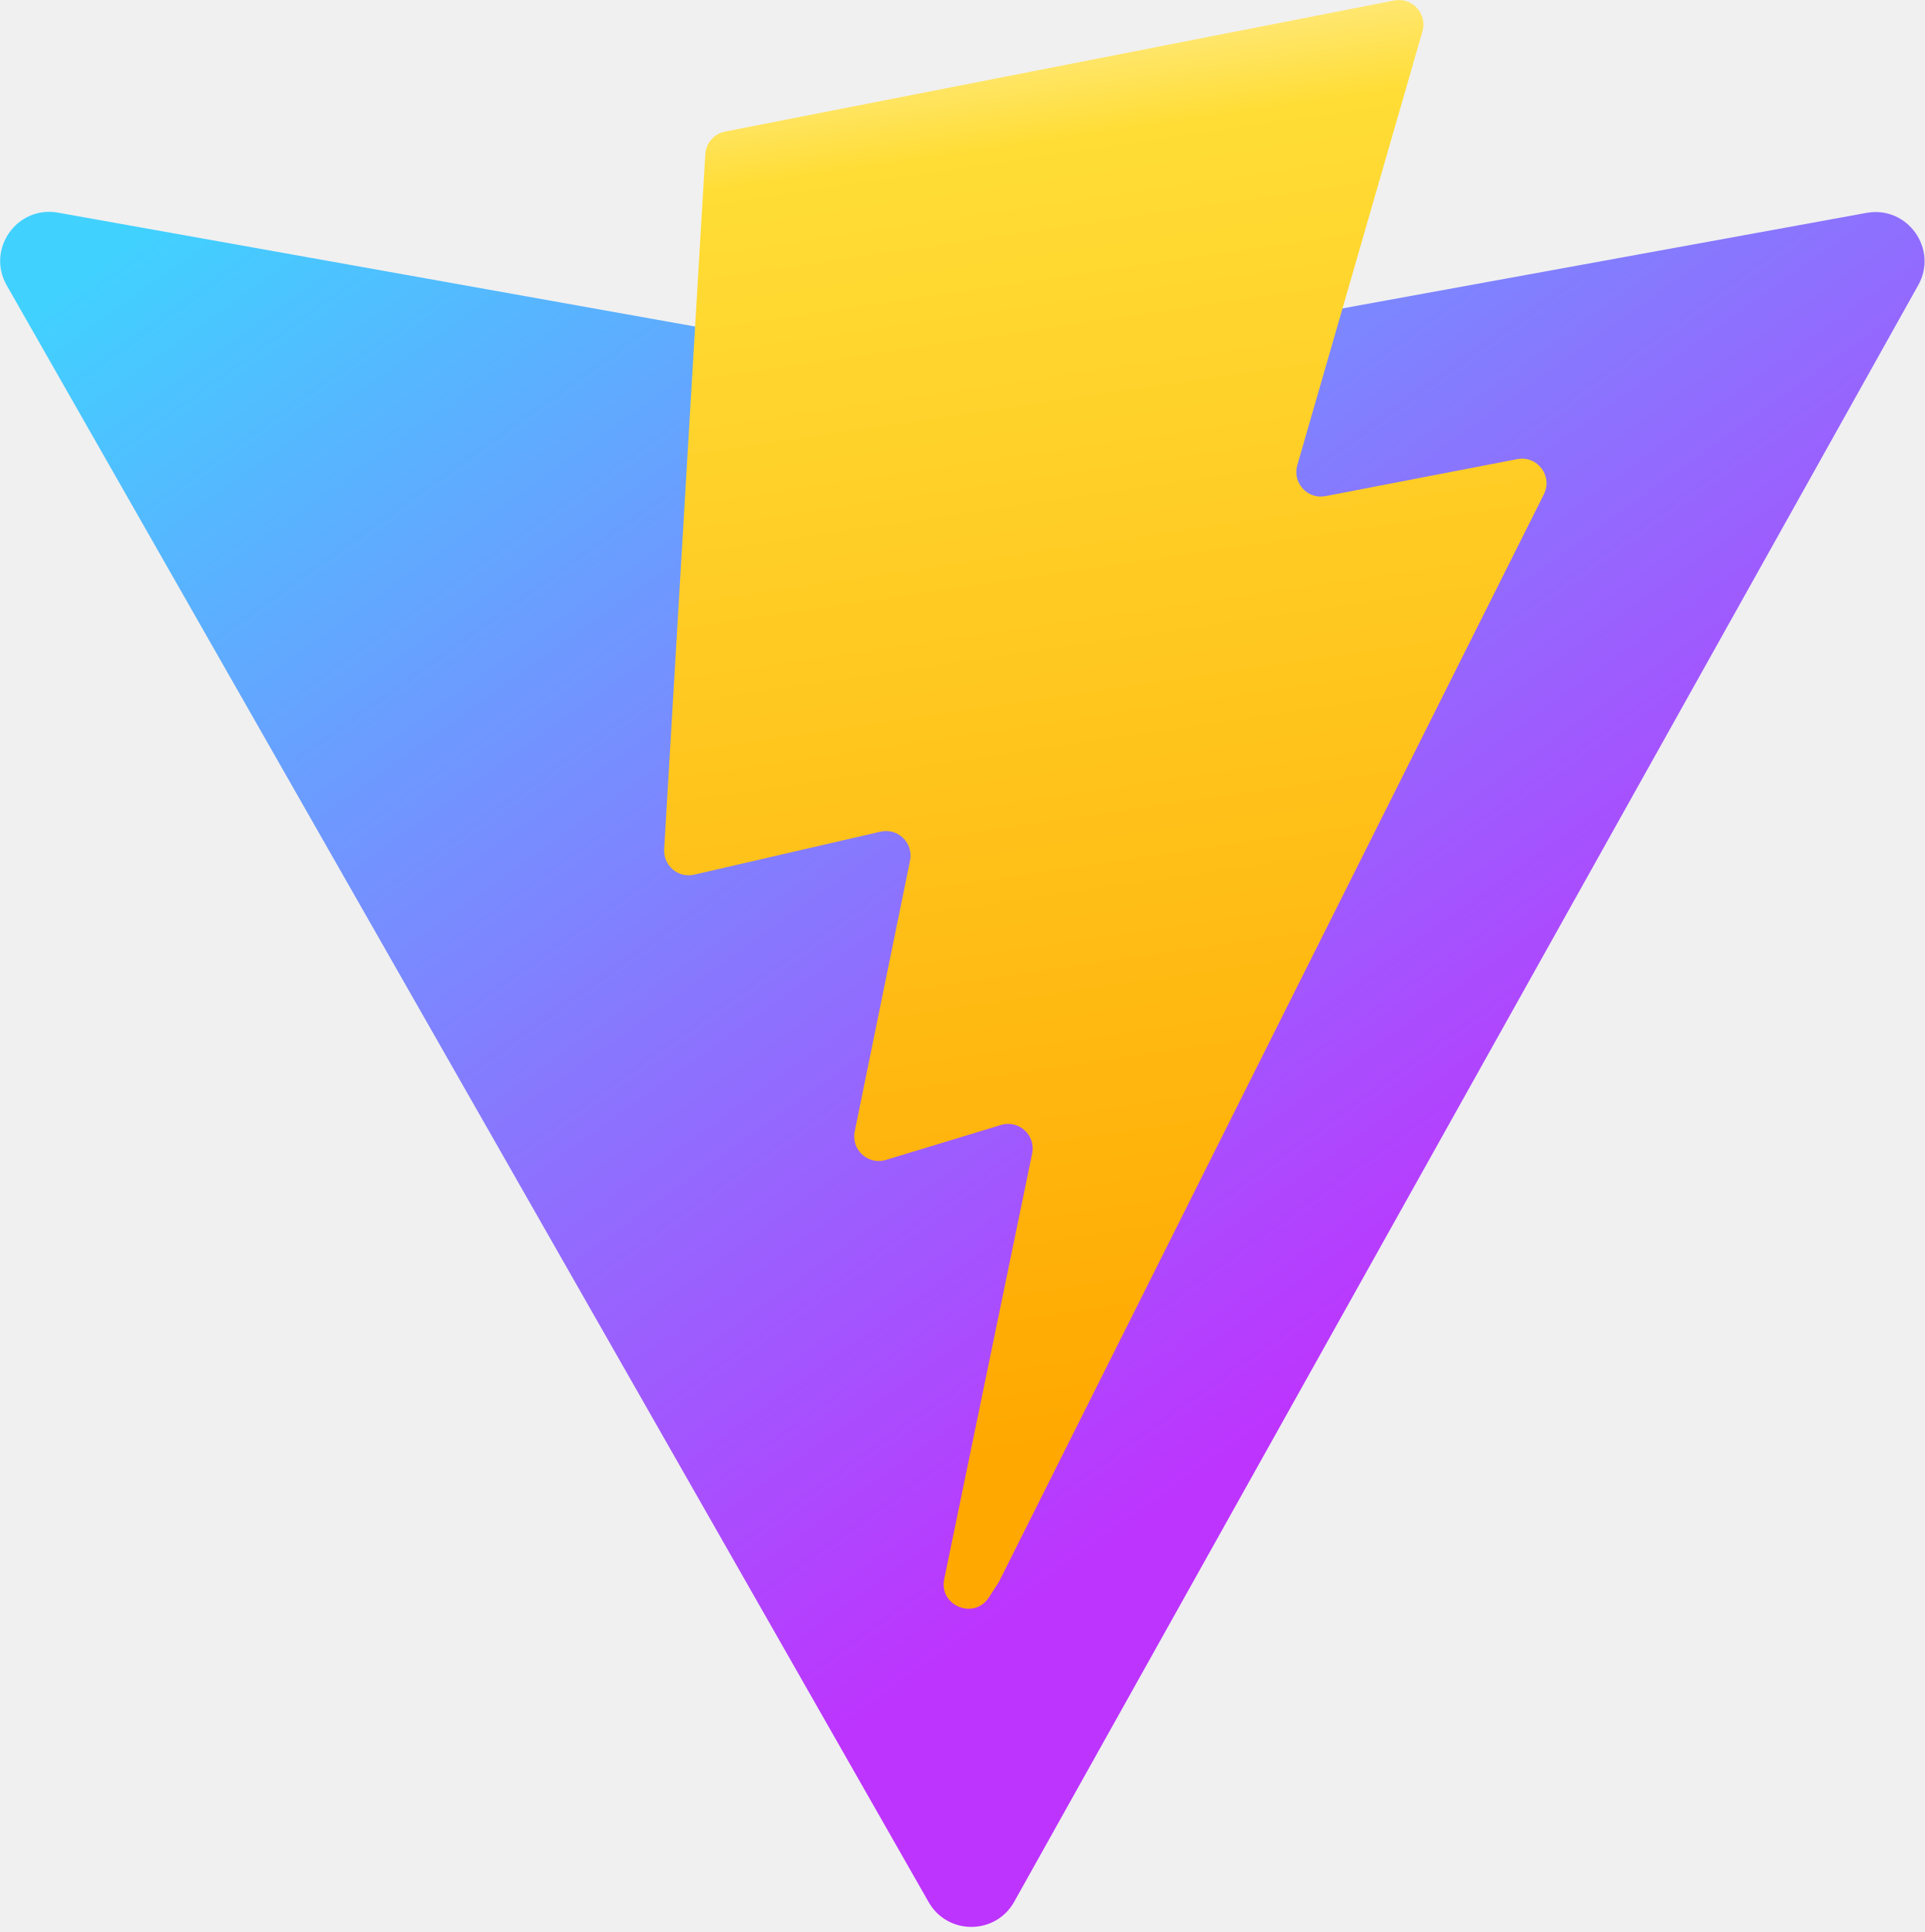
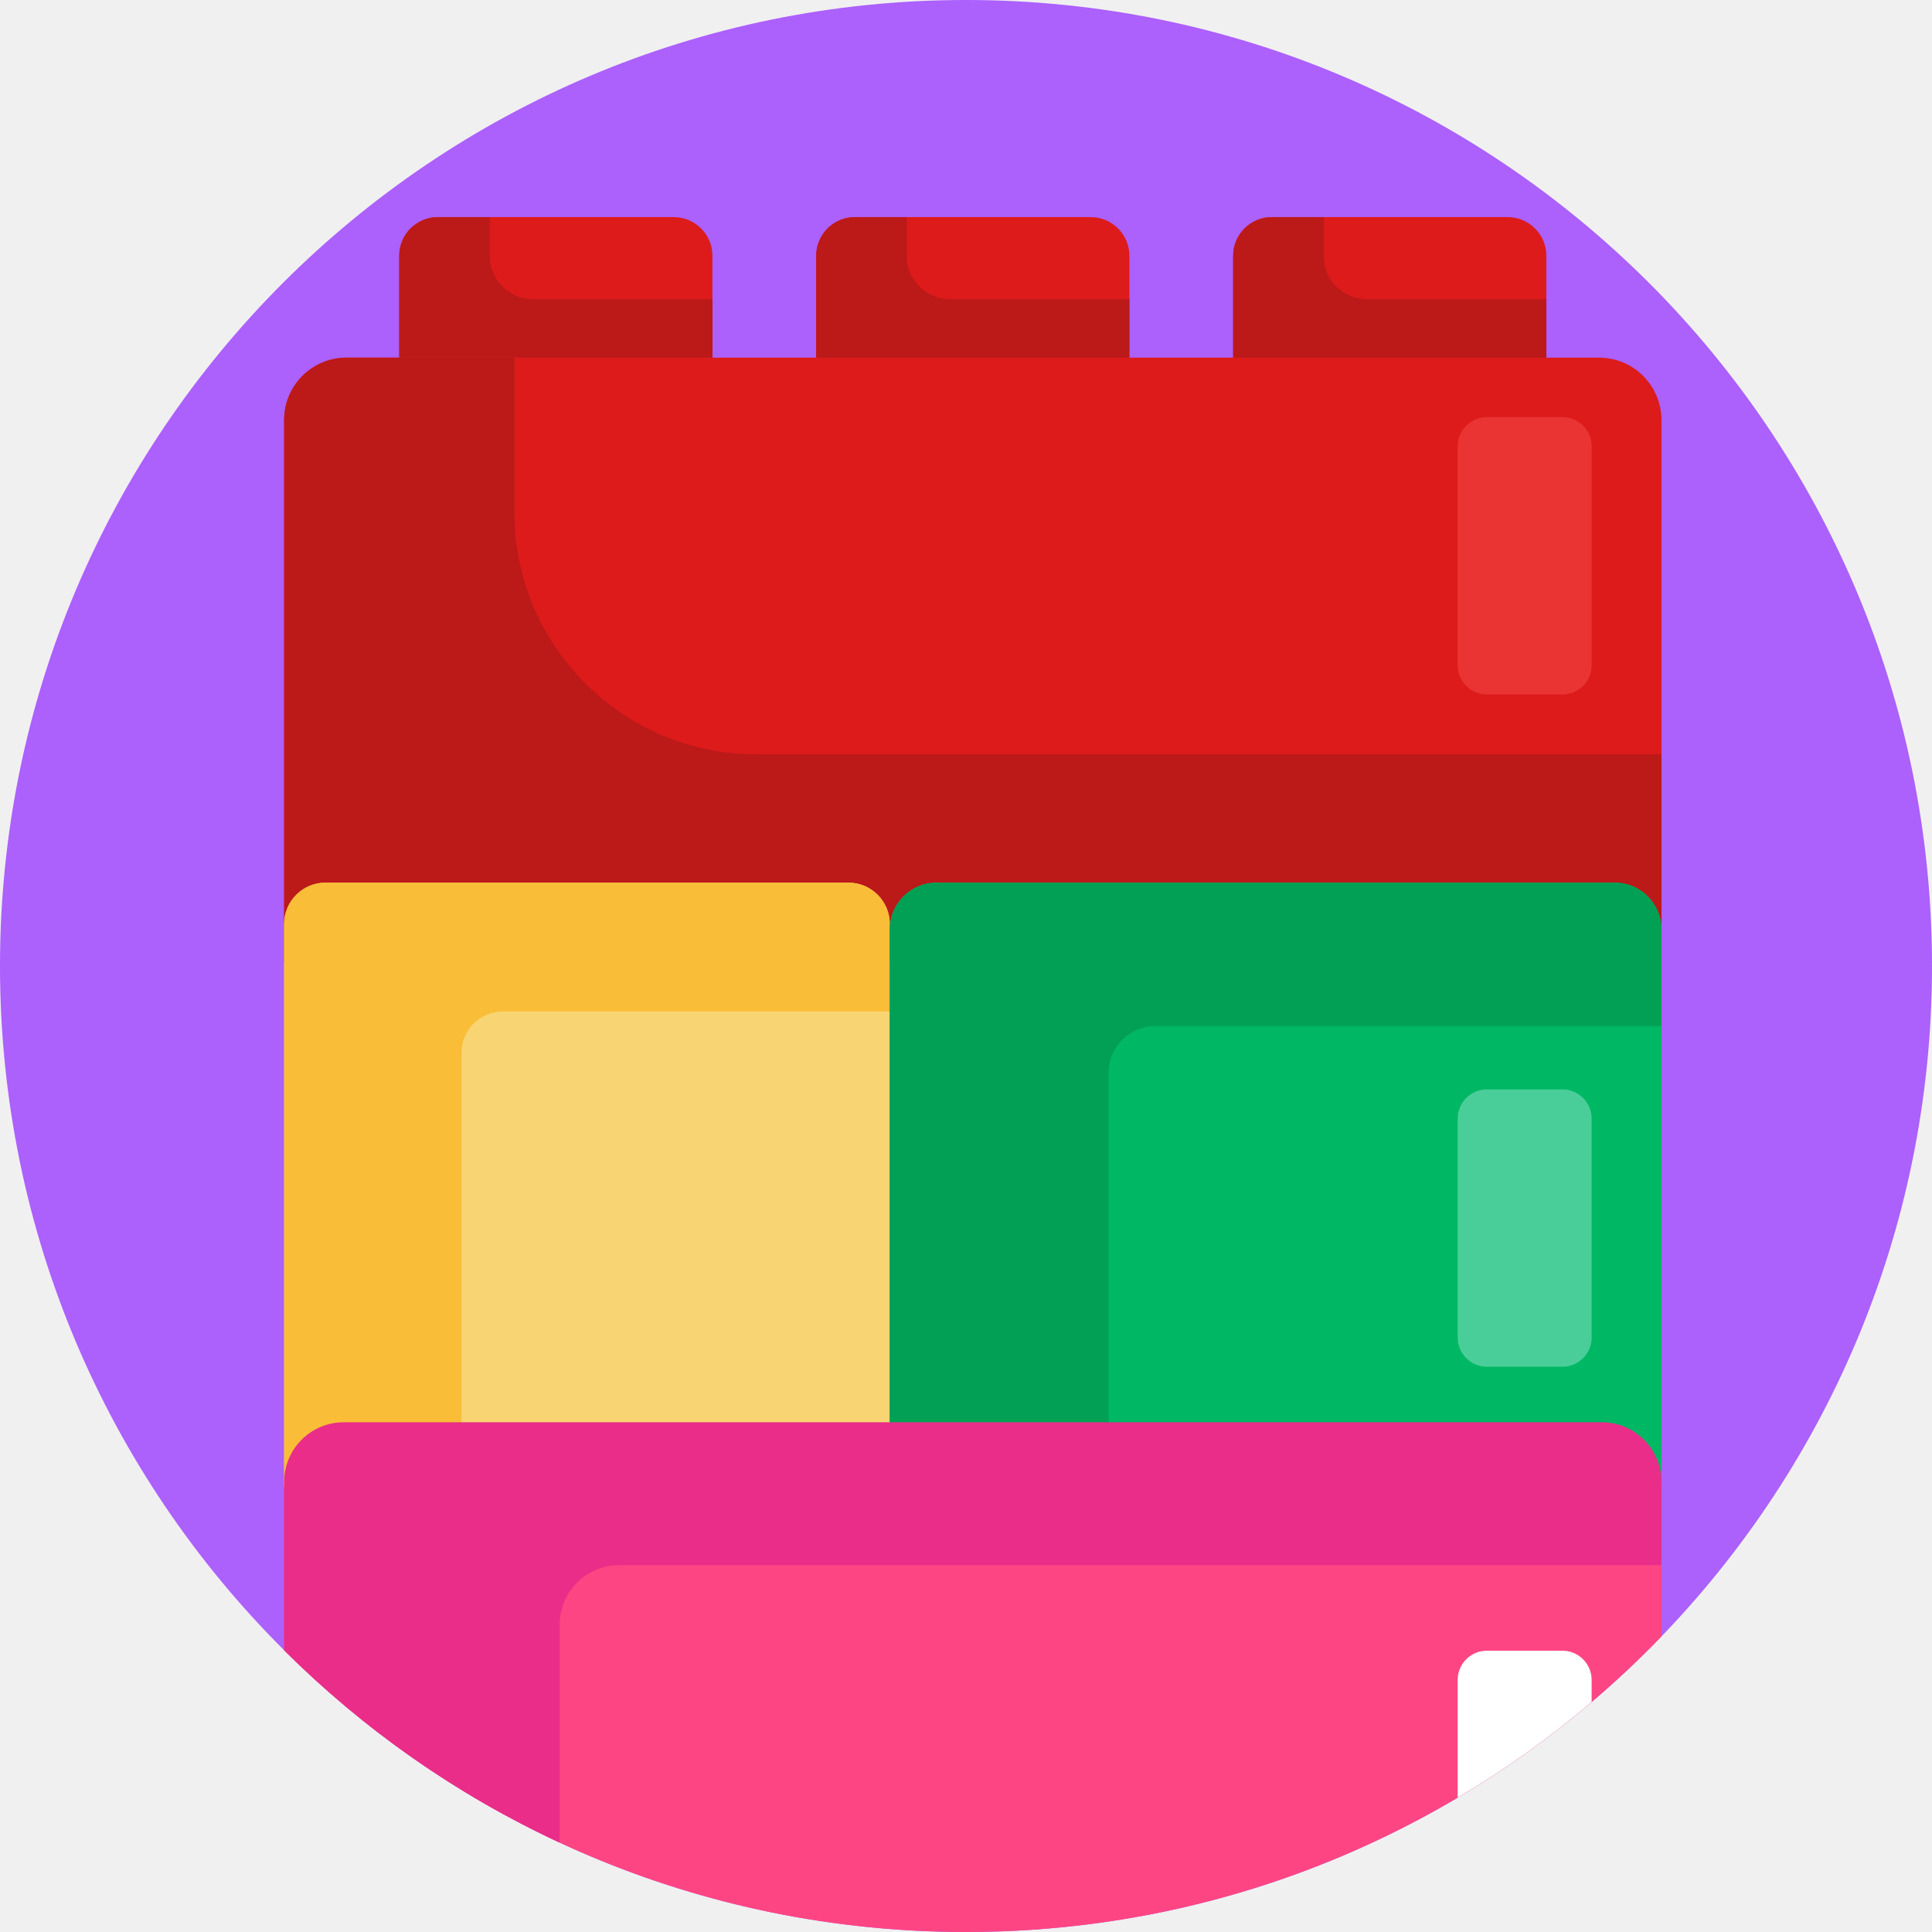
- <svg xmlns="http://www.w3.org/2000/svg" aria-hidden="true" role="img" class="iconify iconify--logos" width="31.88" height="32" preserveAspectRatio="xMidYMid meet" viewBox="0 0 256 257">
-   <defs>
-     <linearGradient id="IconifyId1813088fe1fbc01fb466" x1="-.828%" x2="57.636%" y1="7.652%" y2="78.411%">
-       <stop offset="0%" stop-color="#41D1FF" />
-       <stop offset="100%" stop-color="#BD34FE" />
-     </linearGradient>
-     <linearGradient id="IconifyId1813088fe1fbc01fb467" x1="43.376%" x2="50.316%" y1="2.242%" y2="89.03%">
-       <stop offset="0%" stop-color="#FFEA83" />
-       <stop offset="8.333%" stop-color="#FFDD35" />
-       <stop offset="100%" stop-color="#FFA800" />
-     </linearGradient>
-   </defs>
-   <path fill="url(#IconifyId1813088fe1fbc01fb466)" d="M255.153 37.938L134.897 252.976c-2.483 4.44-8.862 4.466-11.382.048L.875 37.958c-2.746-4.814 1.371-10.646 6.827-9.67l120.385 21.517a6.537 6.537 0 0 0 2.322-.004l117.867-21.483c5.438-.991 9.574 4.796 6.877 9.62Z" />
-   <path fill="url(#IconifyId1813088fe1fbc01fb467)" d="M185.432.063L96.44 17.501a3.268 3.268 0 0 0-2.634 3.014l-5.474 92.456a3.268 3.268 0 0 0 3.997 3.378l24.777-5.718c2.318-.535 4.413 1.507 3.936 3.838l-7.361 36.047c-.495 2.426 1.782 4.5 4.151 3.78l15.304-4.649c2.372-.72 4.652 1.36 4.15 3.788l-11.698 56.621c-.732 3.542 3.979 5.473 5.943 2.437l1.313-2.028l72.516-144.72c1.215-2.423-.88-5.186-3.54-4.672l-25.505 4.922c-2.396.462-4.435-1.77-3.759-4.114l16.646-57.705c.677-2.35-1.37-4.583-3.769-4.113Z" />
+ <svg xmlns="http://www.w3.org/2000/svg" version="1.1" x="0px" y="0px" viewBox="0 0 512 512" style="enable-background:new 0 0 512 512;" xml:space="preserve">
+   <g id="BULINE">
+     <circle id="XMLID_515_" style="fill:#AC60FC;" cx="256" cy="256" r="256" />
+   </g>
+   <g id="Icons">
+     <g id="XMLID_121_">
+       <path id="XMLID_348_" style="fill:#DD1B1B;" d="M440.3,254.911h-365v-143.59c0-9.134,7.404-16.538,16.538-16.538h331.924    c9.134,0,16.538,7.404,16.538,16.538V254.911z" />
+       <path id="XMLID_347_" style="fill:#BC1919;" d="M440.3,199.909v55h-365v-143.59c0-9.135,7.405-16.54,16.54-16.54h44.46v40.945    c0,35.448,28.737,64.185,64.185,64.185H440.3z" />
+       <path id="XMLID_346_" style="fill:#FE4583;" d="M440.3,392.73v40.95c-5.88,6.09-12.05,11.89-18.5,17.37    c-11.06,9.42-22.94,17.91-35.5,25.34C348.13,499.02,303.58,512,256,512c-38.47,0-74.96-8.49-107.7-23.7    c-27.28-12.66-51.95-29.99-73-50.96v-44.61c0-8.74,7.08-15.82,15.81-15.82h333.38C433.22,376.91,440.3,383.99,440.3,392.73z" />
+       <path id="XMLID_269_" style="fill:#F8D572;" d="M235.8,394.039H75.3V244.878c0-6.057,4.91-10.967,10.967-10.967h138.567    c6.057,0,10.967,4.91,10.967,10.967V394.039z" />
+       <path id="XMLID_267_" style="fill:#F9BD38;" d="M235.8,244.879v23.17H133.27c-6.06,0-10.97,4.91-10.97,10.97v115.02h-47v-149.16    c0-6.06,4.91-10.97,10.97-10.97h138.56C230.89,233.909,235.8,238.819,235.8,244.879z" />
+       <path id="XMLID_266_" style="fill:#00B764;" d="M440.3,394.039H235.8V246.29c0-6.837,5.542-12.379,12.379-12.379h179.742    c6.837,0,12.379,5.542,12.379,12.379V394.039z" />
+       <path id="XMLID_264_" style="fill:#02A054;" d="M440.3,246.289v25.62H306.18c-6.84,0-12.38,5.54-12.38,12.38v109.75h-58v-147.75    c0-6.84,5.54-12.38,12.38-12.38h179.74C434.76,233.909,440.3,239.449,440.3,246.289z" />
+       <path id="XMLID_263_" style="fill:#EA2D88;" d="M440.3,392.73v22.05H164.11c-8.73,0-15.81,7.08-15.81,15.82v57.7    c-27.28-12.66-51.95-29.99-73-50.96v-44.61c0-8.74,7.08-15.82,15.81-15.82h333.38C433.22,376.91,440.3,383.99,440.3,392.73z" />
+       <path id="XMLID_261_" style="fill:#DD1B1B;" d="M178.55,57.539h-62.5c-5.661,0-10.25,4.589-10.25,10.25v26.99h83v-26.99    C188.8,62.128,184.211,57.539,178.55,57.539z" />
+       <path id="XMLID_260_" style="fill:#BC1919;" d="M188.8,79.279v15.5h-83v-26.99c0-5.661,4.589-10.25,10.25-10.25h13.75v10.37    c0,6.279,5.091,11.37,11.37,11.37H188.8z" />
+       <path id="XMLID_258_" style="fill:#DD1B1B;" d="M289.05,57.539h-62.5c-5.661,0-10.25,4.589-10.25,10.25v26.99h83v-26.99    C299.3,62.128,294.711,57.539,289.05,57.539z" />
+       <path id="XMLID_257_" style="fill:#BC1919;" d="M299.3,79.279v15.5h-83v-26.99c0-5.661,4.589-10.25,10.25-10.25h13.75v10.37    c0,6.279,5.091,11.37,11.37,11.37H299.3z" />
+       <path id="XMLID_254_" style="fill:#DD1B1B;" d="M399.55,57.539h-62.5c-5.661,0-10.25,4.589-10.25,10.25v26.99h83v-26.99    C409.8,62.128,405.211,57.539,399.55,57.539z" />
+       <path id="XMLID_253_" style="fill:#BC1919;" d="M409.8,79.279v15.5h-83v-26.99c0-5.661,4.589-10.25,10.25-10.25h13.75v10.37    c0,6.279,5.091,11.37,11.37,11.37H409.8z" />
+       <path id="XMLID_252_" style="fill:#EA3434;" d="M414.05,184.039h-20c-4.28,0-7.75-3.47-7.75-7.75v-58c0-4.28,3.47-7.75,7.75-7.75    h20c4.28,0,7.75,3.47,7.75,7.75v58C421.8,180.569,418.33,184.039,414.05,184.039z" />
+       <path id="XMLID_251_" style="fill:#4ACE99;" d="M414.05,362.2h-20c-4.28,0-7.75-3.47-7.75-7.75v-58c0-4.28,3.47-7.75,7.75-7.75h20    c4.28,0,7.75,3.47,7.75,7.75v58C421.8,358.731,418.33,362.2,414.05,362.2z" />
+       <path id="XMLID_250_" style="fill:#FFFFFF;" d="M421.8,445.2v5.85c-11.06,9.42-22.94,17.91-35.5,25.34V445.2    c0-4.28,3.47-7.75,7.75-7.75h20C418.33,437.45,421.8,440.92,421.8,445.2z" />
+     </g>
+   </g>
</svg>
